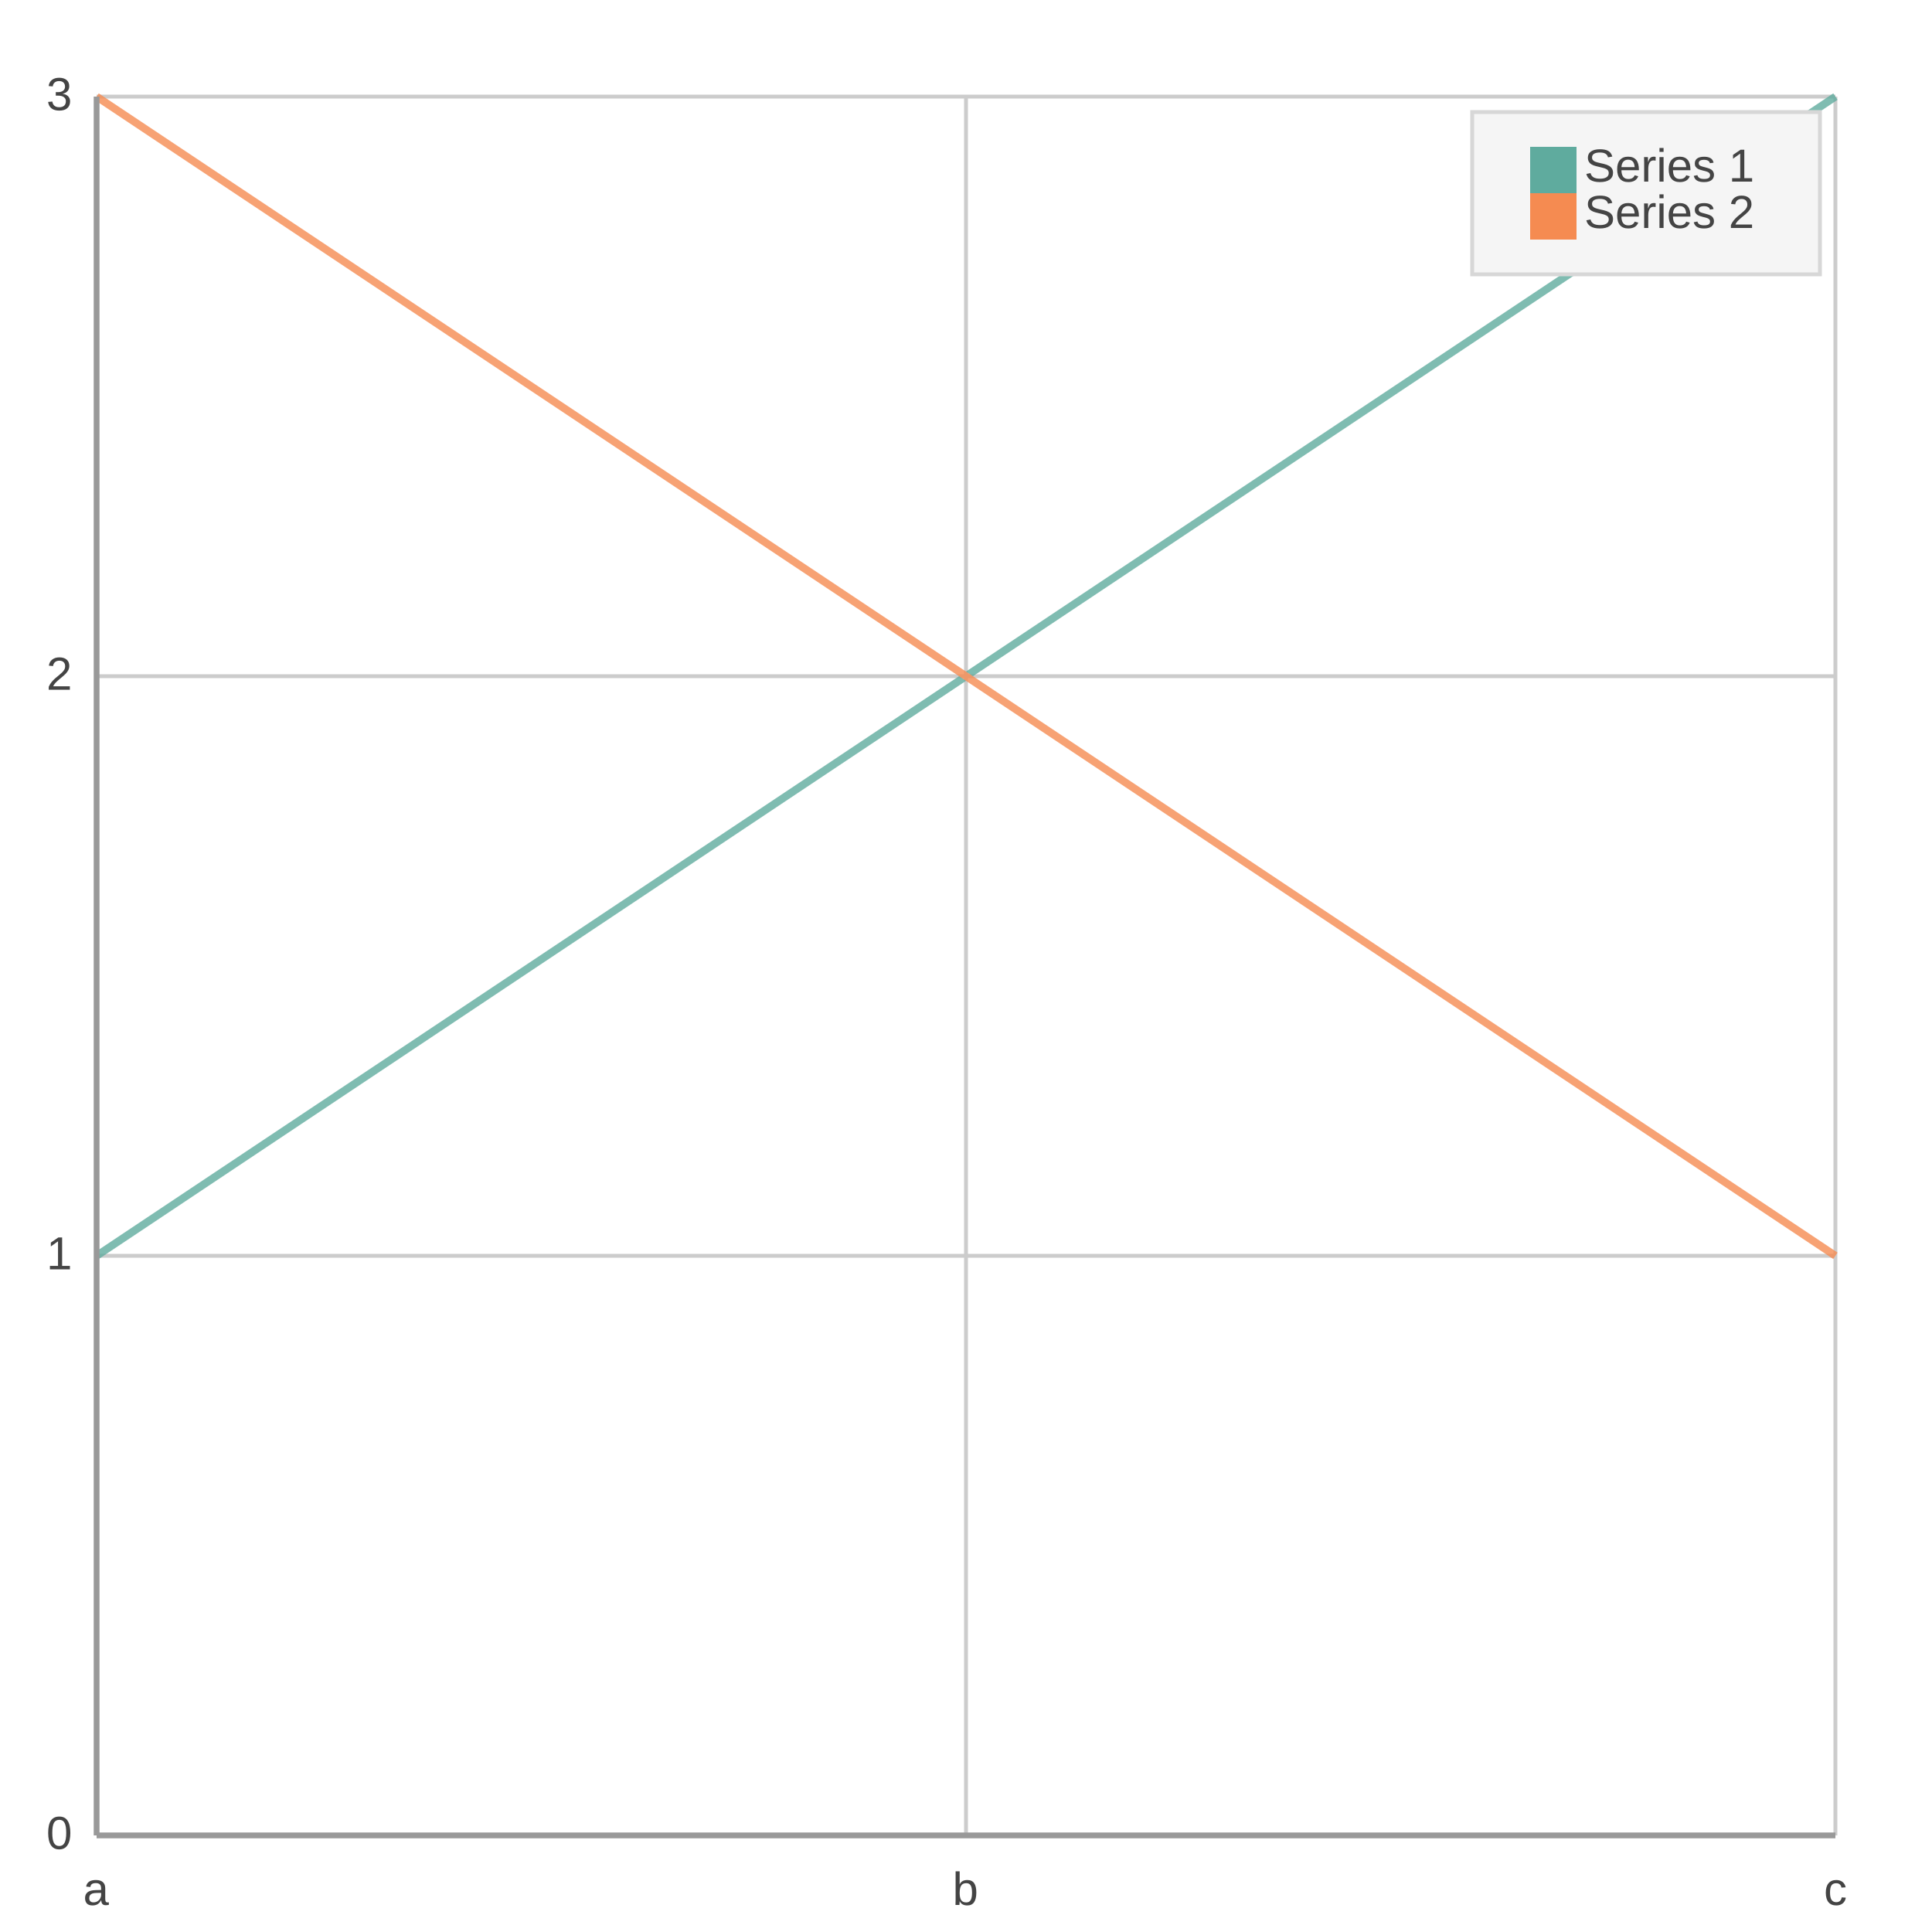
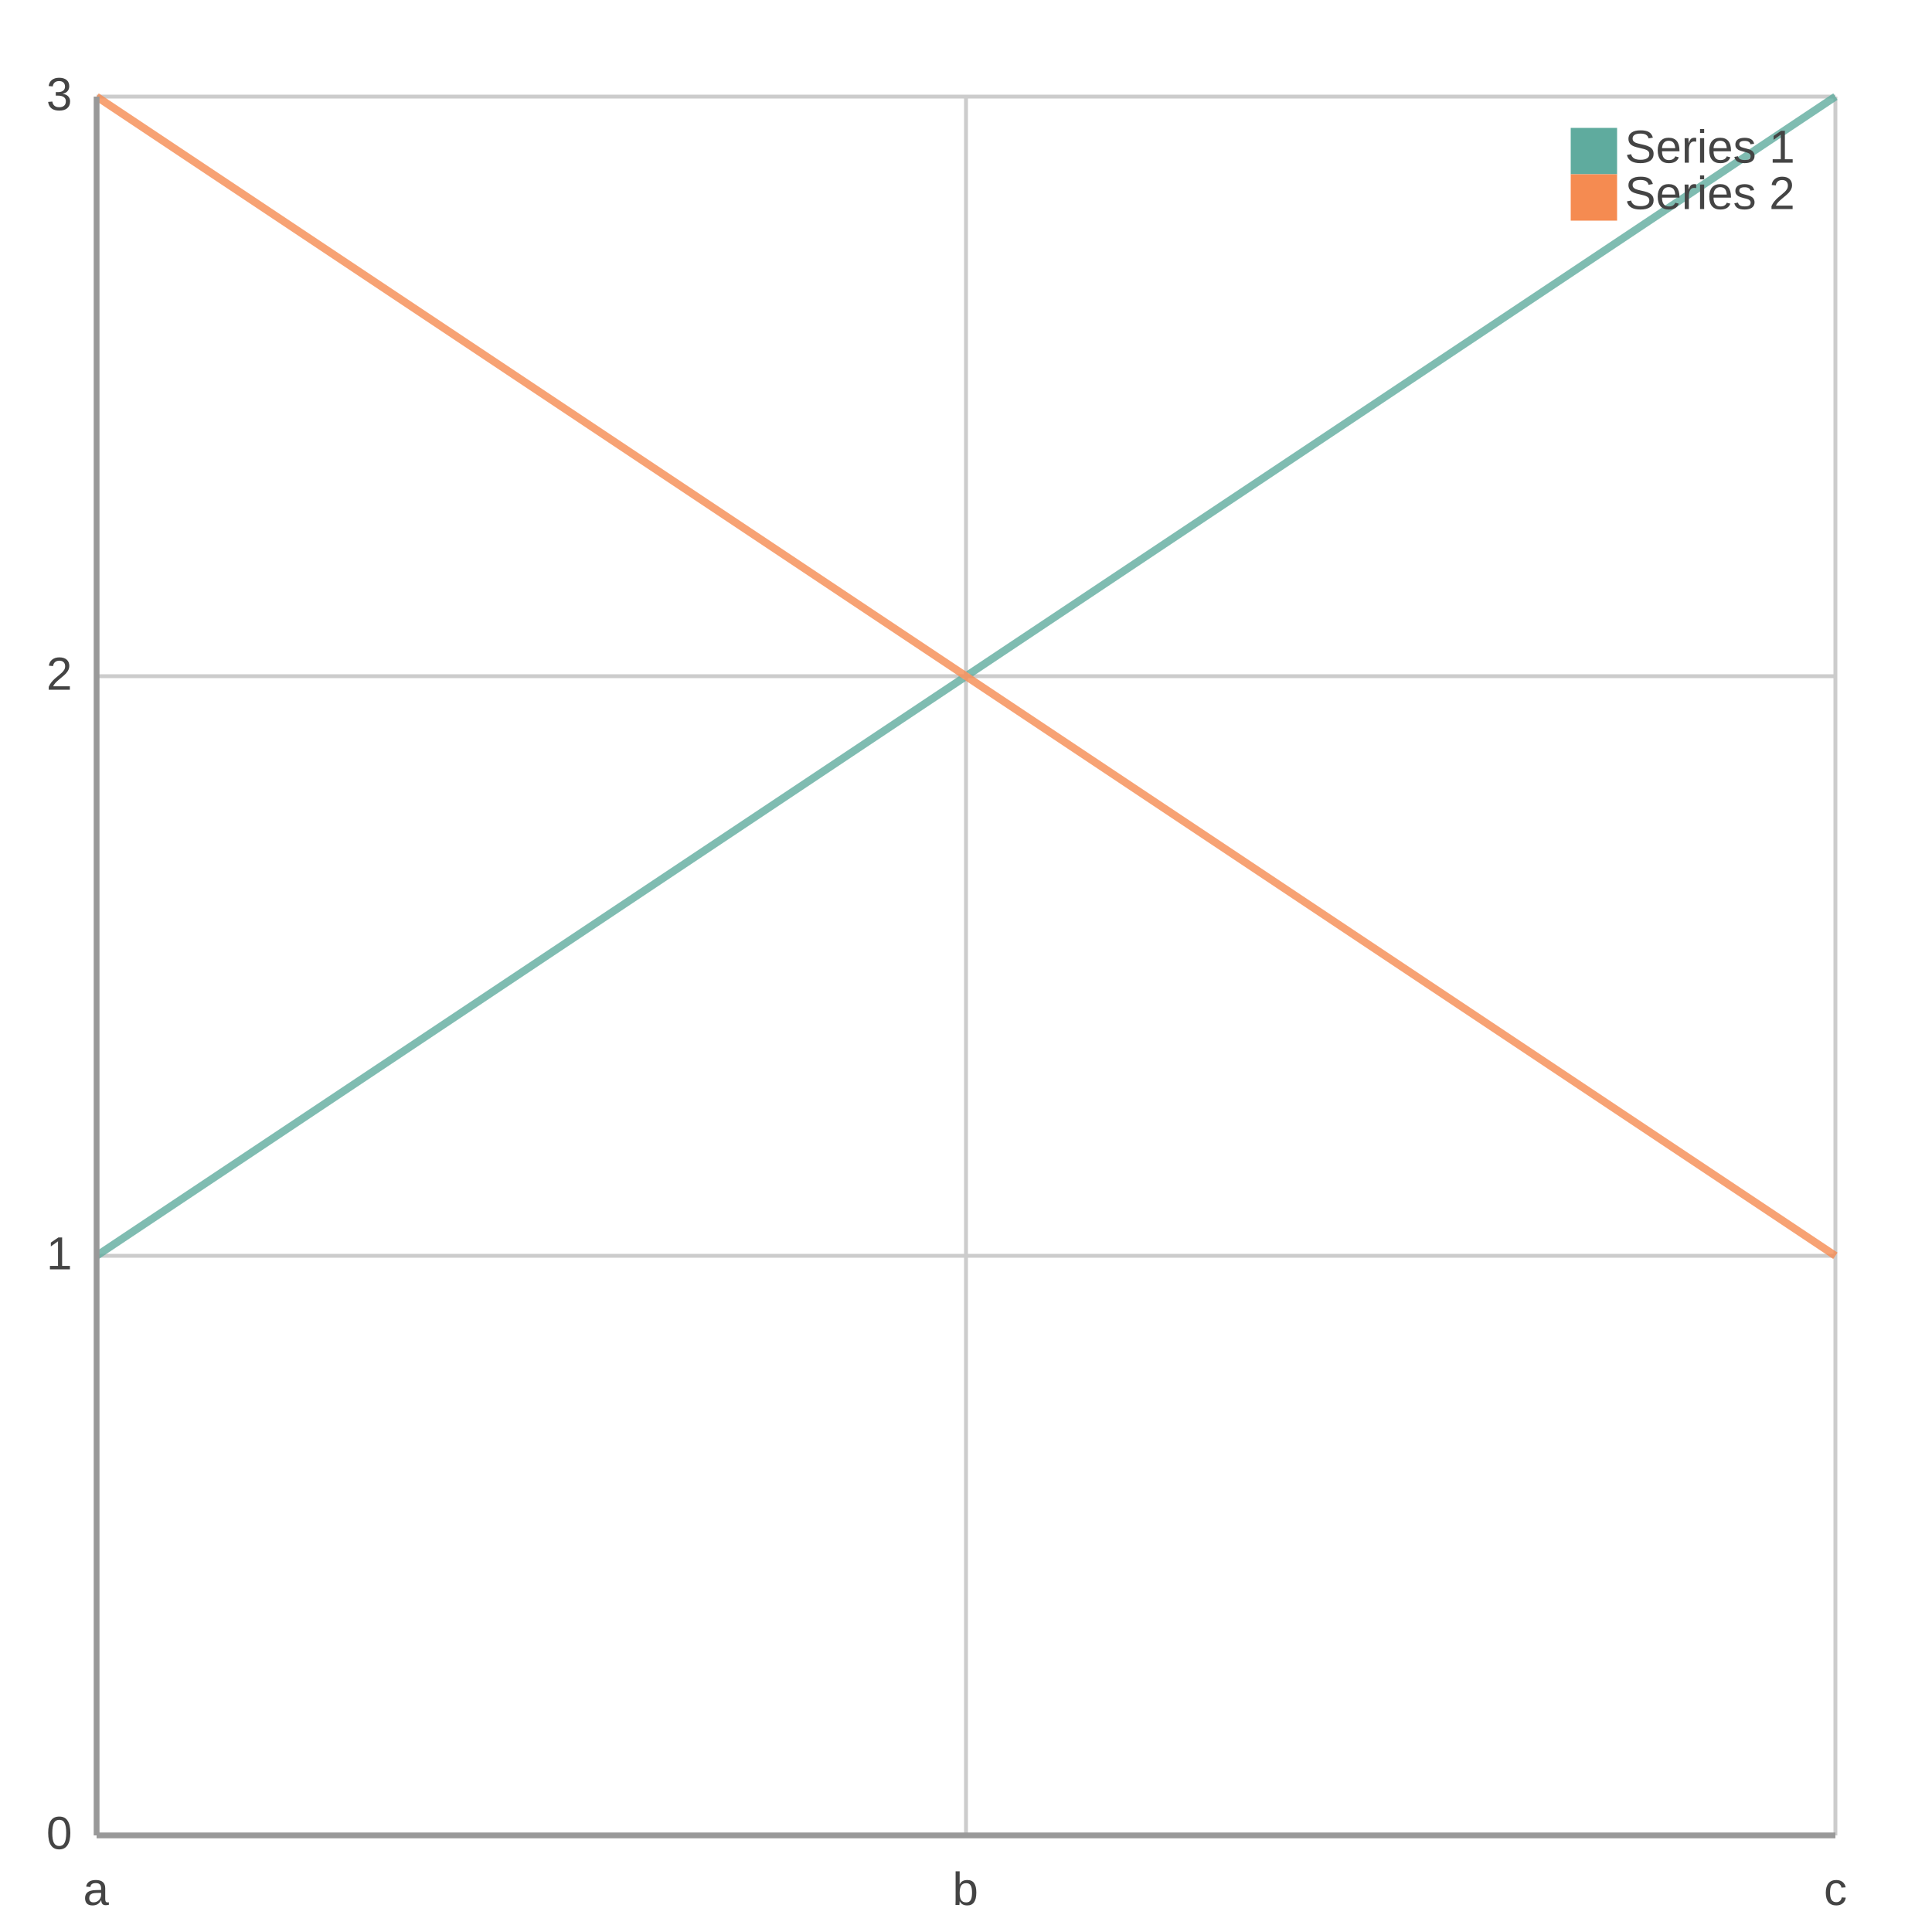
<svg xmlns="http://www.w3.org/2000/svg" width="500" height="500" viewBox="0 0 500 500">
  <path fill="#FFFFFF" d="M0 0 h500 v500 h-500 v-500Z" />
  <defs>
    <clipPath id="plot-clip">
      <rect x="0" y="0" width="450.0" height="450.0" />
    </clipPath>
  </defs>
  <g>
    <path stroke="#CCCCCC" stroke-dasharray="None" d="M0 0.0 h450.0 M0 150.0 h450.0 M0 300.0 h450.0 M0 450.0 h450.0" transform="translate(25.0, 25.0)" />
    <g font-size="12" font-family="Arial" fill="#444444" transform="translate(19.0, 25.0)">
      <text x="0" y="0.0" transform="translate(-7, 3.5)">3</text>
      <text x="0" y="150.0" transform="translate(-7, 3.5)">2</text>
      <text x="0" y="300.0" transform="translate(-7, 3.5)">1</text>
      <text x="0" y="450.0" transform="translate(-7, 3.5)">0</text>
    </g>
  </g>
  <g>
    <path stroke="#CCCCCC" stroke-dasharray="None" d="M0.0 0 v450.0 M225.0 0 v450.0 M450.0 0 v450.0" transform="translate(25.0, 25.0)" />
    <g font-size="12" font-family="Arial" fill="#444444" transform="translate(25.0, 43.0)">
      <text x="0.0" y="450.0" transform="translate(-3.5, 0)">a</text>
      <text x="225.0" y="450.0" transform="translate(-3.5, 0)">b</text>
      <text x="450.0" y="450.0" transform="translate(-3.0, 0)">c</text>
    </g>
  </g>
  <g opacity="0.8" transform="translate(-25.0, -25.0) rotate(180, 250.0, 250.0) scale(-1, 1) translate(-450.0, 0)">
    <g fill="white" stroke="#5fab9e" stroke-width="2">
      <path d="M0.0 150.0 L225.0 300.0 L450.0 450.0" fill="none" />
    </g>
    <g fill="white" stroke="#f58b51" stroke-width="2">
      <path d="M0.0 450.0 L225.0 300.0 L450.0 150.0" fill="none" />
    </g>
  </g>
  <g>
-     <rect transform="translate(-15.0, -7.0)" x="396.0" y="36.0" width="90.0" height="42.0" fill="#f5f5f5" stroke="#d7d7d7" />
+     <rect transform="translate(-4.5, -2.1)" x="406.5" y="31.1" width="69.0" height="32.2" fill="none" stroke="none" />
    <g>
-       <rect y="38.0" x="396.0" width="12" height="12" fill="#5fab9e" />
-       <text y="47.0" x="410.0" font-size="12" font-family="Arial" fill="#444444">Series 1</text>
+       <rect y="33.1" x="406.5" width="12" height="12" fill="#5fab9e" />
+       <text y="42.1" x="420.5" font-size="12" font-family="Arial" fill="#444444">Series 1</text>
    </g>
    <g>
-       <rect y="50.0" x="396.0" width="12" height="12" fill="#f58b51" />
-       <text y="59.0" x="410.0" font-size="12" font-family="Arial" fill="#444444">Series 2</text>
+       <rect y="45.1" x="406.5" width="12" height="12" fill="#f58b51" />
+       <text y="54.1" x="420.5" font-size="12" font-family="Arial" fill="#444444">Series 2</text>
    </g>
  </g>
  <path d="M25.0 25.0 v450.0 M25.0 475.0 h450.0" stroke="#999" stroke-width="1.5" fill="none" />
</svg>
